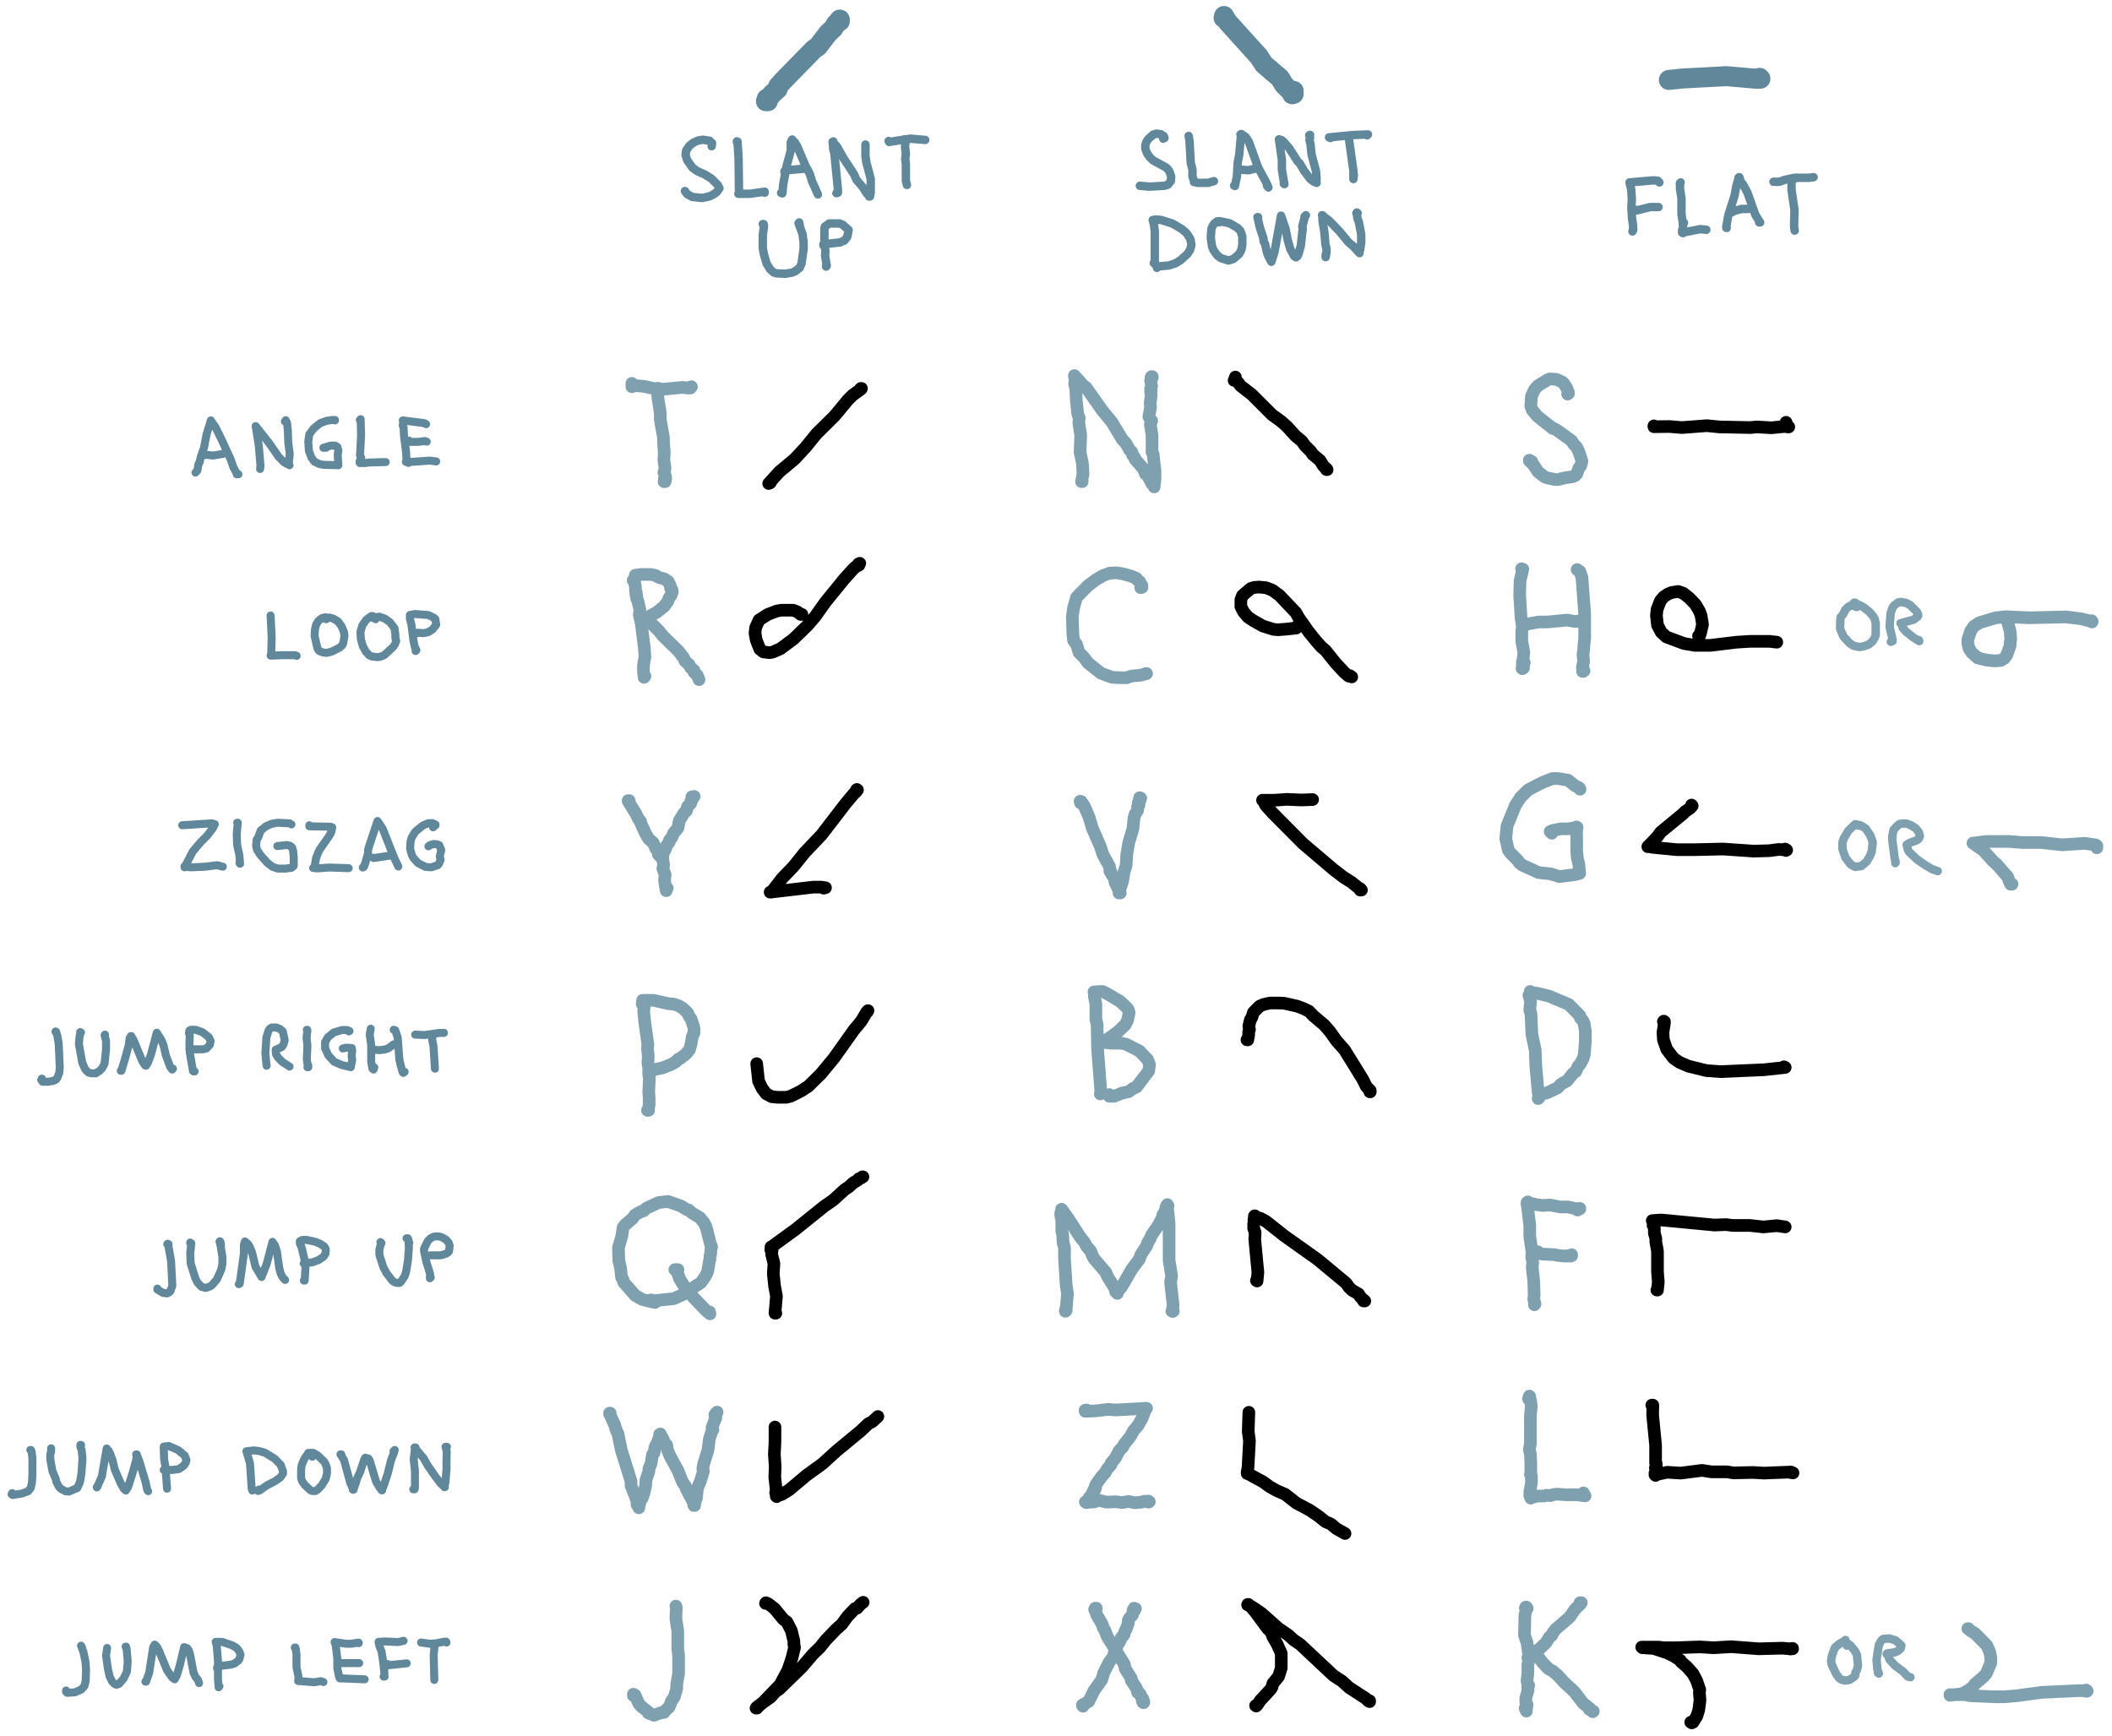
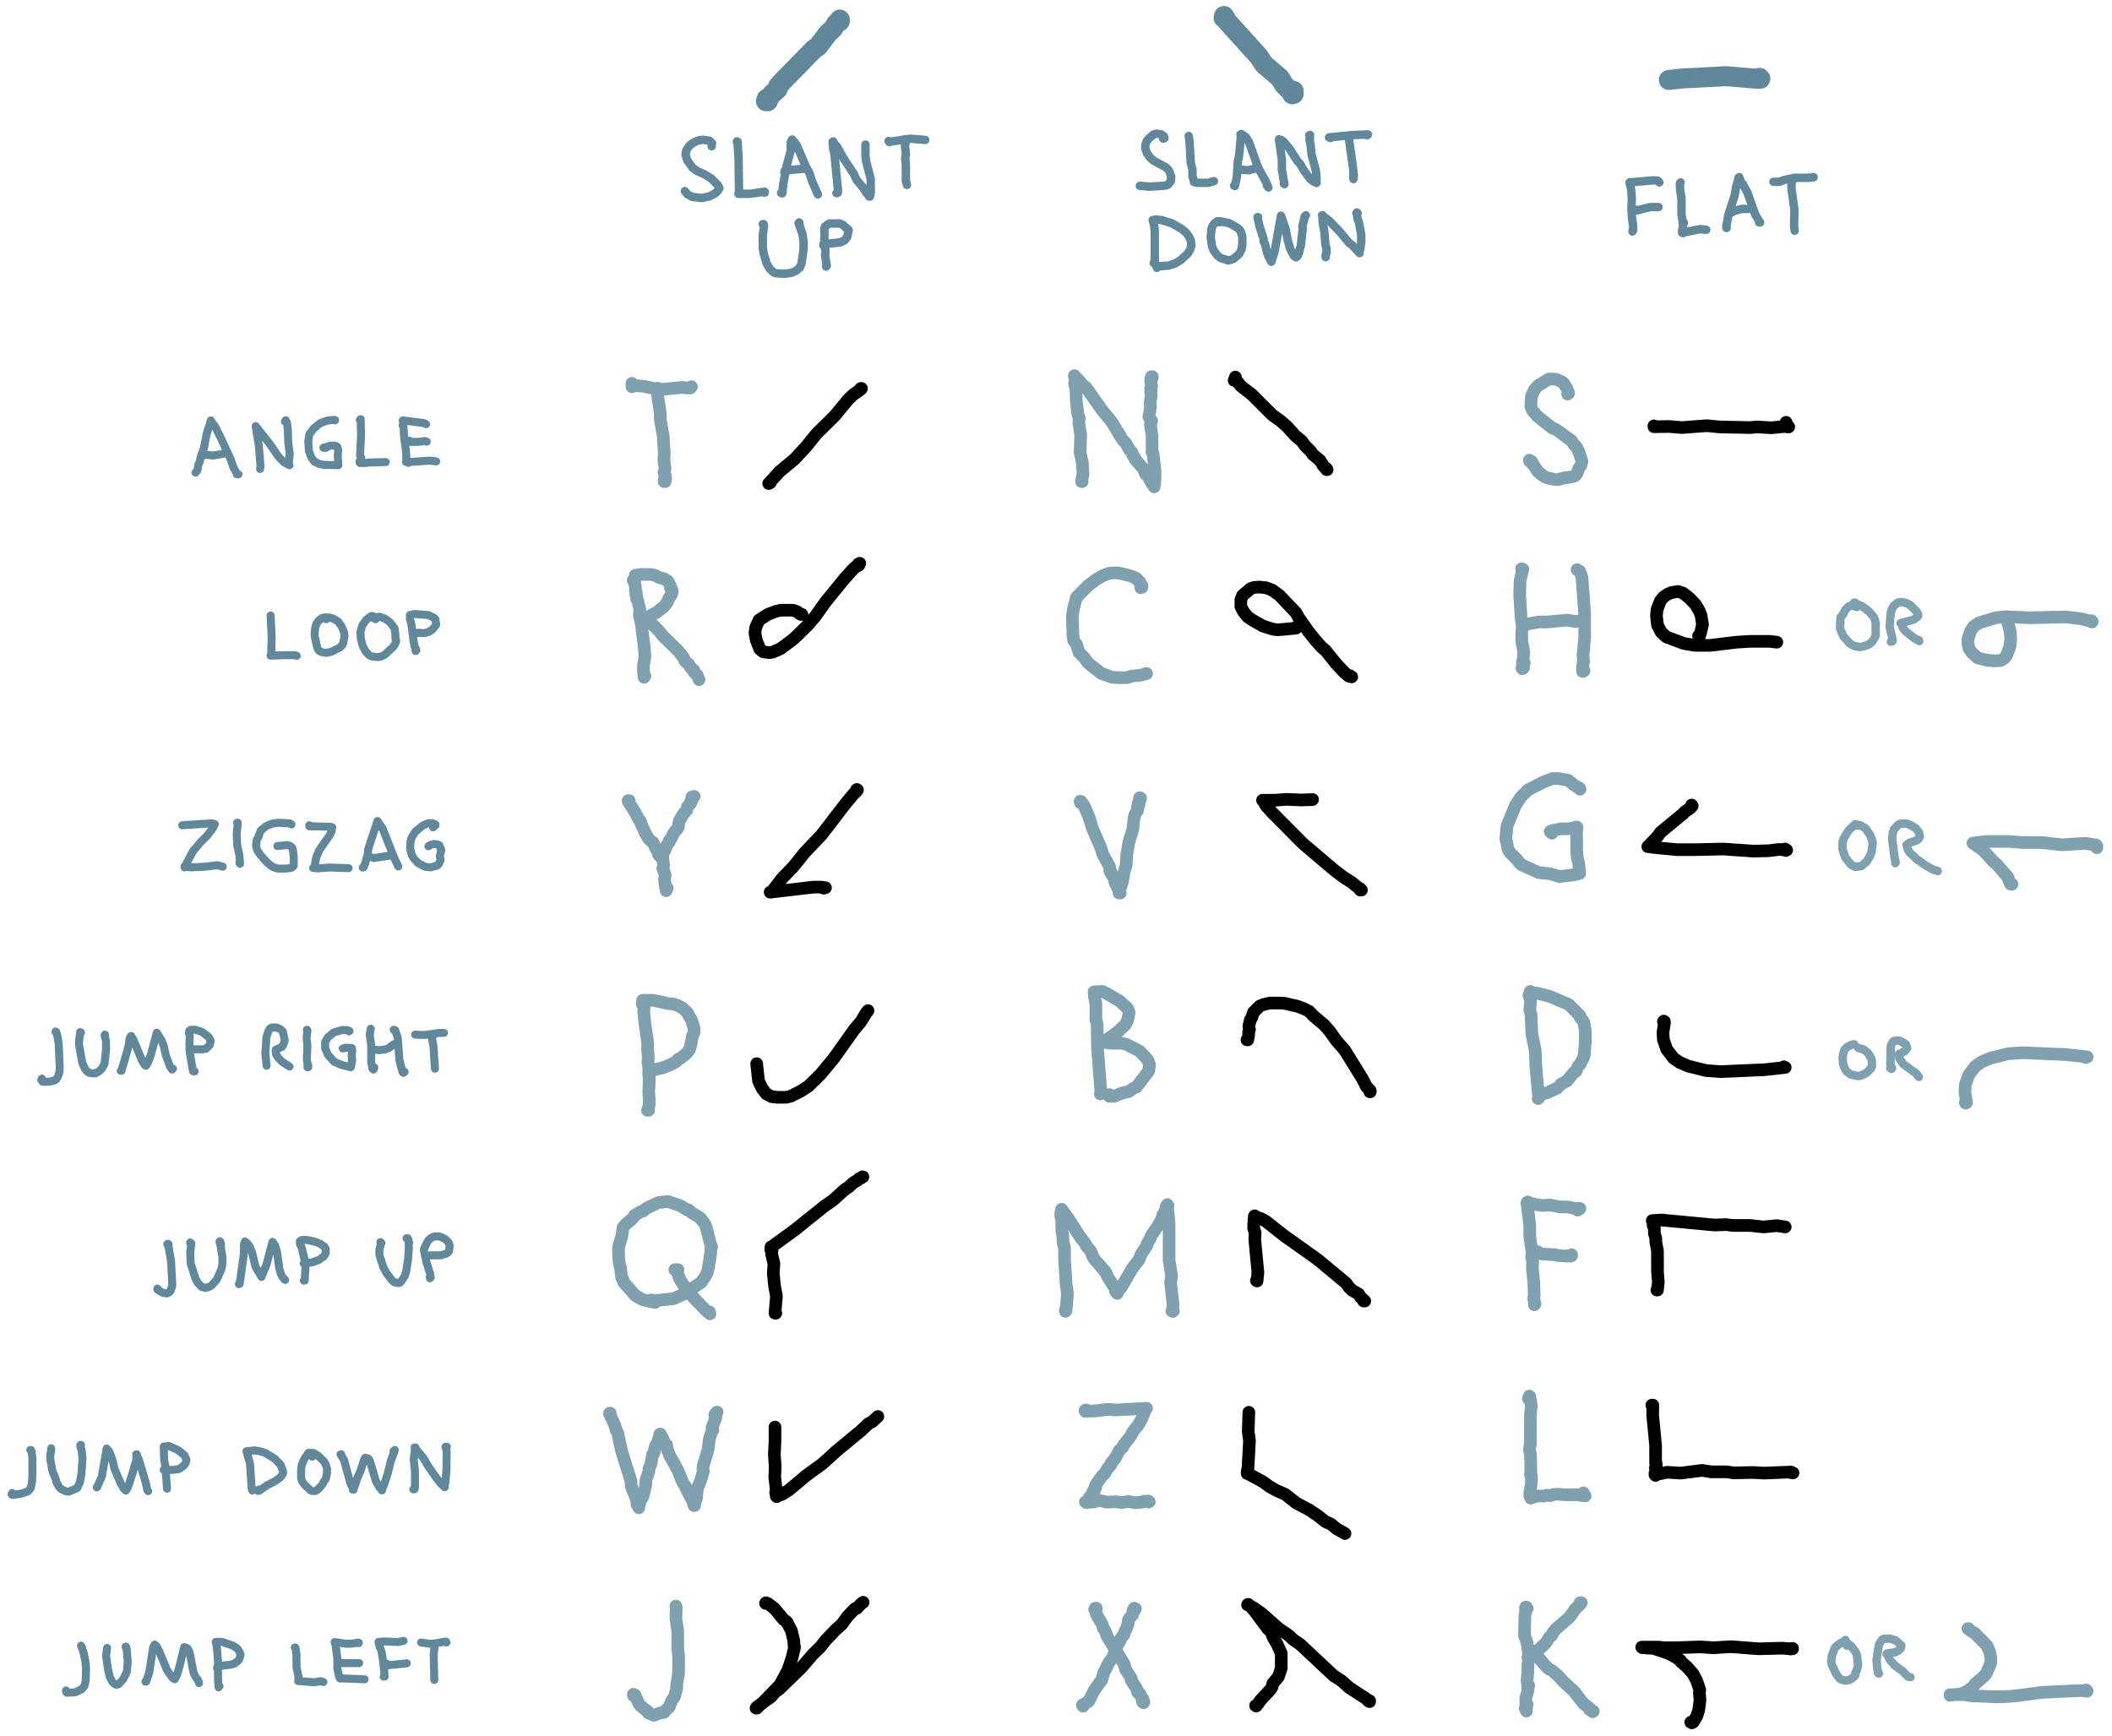
<svg xmlns="http://www.w3.org/2000/svg" id="vector" viewBox="0 0 100.37 82.48">
  <defs>
    <style>
      .cls-1, .cls-2, .cls-3 {
        stroke: #60889a;
      }

      .cls-1, .cls-2, .cls-3, .cls-4, .cls-5, .cls-6 {
        fill: none;
        stroke-linecap: round;
        stroke-linejoin: round;
      }

      .cls-1, .cls-5 {
        stroke-width: .4px;
      }

      .cls-2 {
        stroke-width: .95px;
      }

      .cls-3 {
        stroke-width: .38px;
      }

      .cls-4 {
        stroke: #000;
      }

      .cls-4, .cls-6 {
        stroke-width: .6px;
      }

      .cls-5, .cls-6 {
        stroke: #7fa0af;
      }
    </style>
  </defs>
  <path class="cls-3" d="M19.29,21.95h.03l-.02-.45-.1-.78-.02-.41-.04-.08.03-.25h-.03s1.03.13,1.03.13l.08.05" />
  <path class="cls-3" d="M19.44,20.94l-.03.06h.48s.29-.04.29-.04l.1.03" />
  <path class="cls-3" d="M19.45,21.94l-.04.06.03-.04.99-.07.3.04" />
  <path class="cls-3" d="M9.29,22.46l.09-.1.05-.29.06-.11.06-.28.14-.38.13-.67.2-.65v.02s.21.28.21.28l.29.59.45.98.12.35.11.21.08.11.05.02h-.08" />
  <path class="cls-3" d="M9.71,21.63v-.02s.04,0,.04,0l.38.04.47-.08" />
  <path class="cls-3" d="M17.1,19.96l.04-.04v.07s.02.68.02.68l-.05.98.06.11-.08.16.04.03-.02.06-.02-.03.21.03.25-.03.78-.02" />
  <path class="cls-3" d="M15.92,19.98v-.02s-.14,0-.14,0l-.26.04-.3.11-.31.25-.21.28-.05.34.03.45.12.32.14.19.23.11.2.04.71.02-.03-.5.03-.22-.05-.15-.1-.06h-.23s-.33.1-.33.1h.13" />
  <path class="cls-3" d="M12.36,22.29l.02-.15-.08-.95-.15-.94.64.81.46.66.26.26.25.13-.04-.03.05-.51-.07-.52-.02-.58-.04-.39-.1-.05.04-.06" />
  <path class="cls-3" d="M17.75,29.38l-.03-.1h-.08l-.24.18-.18.26-.09.31.02.34.09.33.14.26.16.18.13.06.27.03.14-.02.19-.08.41-.38.09-.13.06-.16-.04-.14v-.16s-.04-.3-.04-.3l-.22-.29-.24-.17-.25-.09-.26.03.07.09" />
  <path class="cls-3" d="M19.75,30.94v-.05s0,.03,0,.03l.04-.02-.08-.16-.06-.29-.1-.78-.07-.27v-.17s.23-.05.23-.05l.65.05.26.13.07.06.04.27-.17.22-.2.13-.22.05-.29-.02-.02.02" />
  <path class="cls-3" d="M15.5,29.43l.08-.05-.07-.04h-.08s-.14.04-.14.04l-.16.13-.11.18-.05.21-.02.32.13.57.07.13.07.04.1.04.19.03.25-.06.38-.19.13-.12.04-.09.06-.34-.02-.18-.12-.29-.17-.23-.22-.13-.18-.05" />
  <path class="cls-3" d="M12.86,29.25l.05,1.03-.02.78-.03.1.53-.02h.63s.08.03.08.03" />
  <path class="cls-3" d="M14.7,39.22v.05s1.02.02,1.02.02l.07.03-.04.2-.08.17-.48.69-.08.17-.09.23-.07.43-.07.04.2.02.57-.04.92.03" />
  <path class="cls-3" d="M17.31,41.16l-.07.07.05-.03.07-.18.13-.47v-.15s.06-.21.06-.21l.39-1.17.24.35.55,1.39.2.42" />
  <path class="cls-3" d="M17.72,40.76l.04.02.73-.11" />
  <path class="cls-3" d="M20.58,39.32l.12-.13-.02.03h.02s-.04-.05-.04-.05l-.11-.05h-.19s-.26.11-.26.11l-.36.29-.18.29-.05.18-.02.34.08.3.08.15.22.24.35.18.27.02.31-.1.06-.07.08-.19-.04-.16.07-.3-.09-.23-.1-.04-.15-.02-.19.05-.08.06" />
  <path class="cls-3" d="M8.66,39.22l1.41-.09.14.04-.1.2-.26.34-.32.32-.37.44-.39.75v-.05s0,.03,0,.03h.05s.27.02.27.02l.66-.03.58-.07.26.07" />
  <path class="cls-3" d="M11.29,39.13l-.02-.03h.03s-.05.54-.05.54l.02.52.1.45.04.44-.03-.03.02-.09" />
  <path class="cls-3" d="M13.85,39.18l-.08-.05-.57-.03-.29.05-.27.12-.25.2-.12.33-.07.1-.03.3.05.2.16.24.32.36.24.19.26.09h.38l.28-.04.1-.09v-.38s-.03-.34-.03-.34l-.05-.15-.09-.08-.15-.04-.46.05" />
  <path class="cls-3" d="M17.62,48.89l-.05.28.07.49v.8s.06.33.06.33l.05.04.04-.1" />
  <path class="cls-3" d="M17.7,49.88l.32.03.25-.03.19-.06.25-.19" />
  <path class="cls-3" d="M18.71,48.94l.07.02.12.34.08,1.06.04.18.11.41.04.04.06-.05" />
  <path class="cls-3" d="M19.73,49.17l.45.02.7-.1h.22" />
  <path class="cls-3" d="M20.57,49.24l-.04.13.07.34.07,1.08" />
  <path class="cls-3" d="M12.67,50.65l-.06-.59.05-.75.09-.3.08-.13.09-.05h.21s.19.08.19.08l.12.11.09.41-.06.22-.08.11-.29.13.02.22.1.16.2.2.34.22" />
  <path class="cls-3" d="M16.58,49.02l.03-.02-.13-.05h-.22s-.4.12-.4.12l-.28.23-.13.23v.29s.15.33.15.33l.28.31.35.15.44.11.07-.36-.03-.16.03-.29-.05-.1h.03s-.27-.02-.27-.02l-.16.04" />
  <path class="cls-3" d="M14.58,48.94h.02s.01.03.01.03l-.04.36.04.37-.03.64.05.34-.02.04h.02s.02,0,.02,0v-.09" />
  <path class="cls-3" d="M3.81,49.1v-.05s.04.02.04.02h-.02l-.05.19-.03.36.16.89.13.29.08.1.1.08.14.03h.19s.16-.1.16-.1l.13-.12.13-.24.07-.68v-.4s-.07-.27-.07-.27l.02-.03v.03" />
  <path class="cls-3" d="M5.8,50.8l-.03.09h-.03s.04-.05.04-.05l.15-.48.19-.69.04-.33.08-.1h-.02s.12.17.12.17l.42,1.02.13.2.05.02.09-.15.15-.4.27-1.02.23.36.1.27.1.44.21.56.09.12.04-.04" />
  <path class="cls-3" d="M9.25,50.92h-.05s-.03-.02-.03-.02l-.15-.88-.02-.4.02-.39-.04-.13.02-.12.08-.04h.21s.32.11.32.11l.31.24.09.18-.04.19-.16.17-.18.04h-.63" />
  <path class="cls-3" d="M2.64,49.04v-.02s.03.02.03.02l.06.2.06.37.05,1.12-.02.25-.09.23-.07.1-.13.06-.25.04h-.26s-.06-.09-.06-.09l.03-.06" />
  <path class="cls-3" d="M20.01,78.06l.41.06.3-.02.4-.08h.08s.02.04.02.04" />
  <path class="cls-3" d="M20.68,78.16l-.02-.02-.05.51.03,1.19" />
  <path class="cls-3" d="M14.04,78.3h-.03s.04.04.04.04l.04.28v.61s.1.47.1.47l-.02.19.76.06.31-.05.13.04" />
  <path class="cls-3" d="M16.15,79.72l-.04-.05-.08-.39v-.46s-.08-.66-.08-.66l-.05-.12.55.08h.23l.33-.05h.04v.02" />
  <path class="cls-3" d="M16.11,78.98l.03.06h.93" />
  <path class="cls-3" d="M16.19,79.72l-.05.03.02.02h.17s1,.04,1,.04" />
  <path class="cls-3" d="M18.23,79.68h.05s-.03,0-.03,0l.02-.17-.08-.67-.06-.36-.1-.25-.04-.2h.02s.28-.02.28-.02l.63.03.26-.06" />
  <path class="cls-3" d="M18.41,79.08l-.03.09v-.02s.95-.1.95-.1" />
  <path class="cls-3" d="M6.94,79.89l-.03.03h.03l.15-.42.19-1.22.07-.12.1.09.11.21.38.92.24.34.12.09.11-.2.14-.49.18-.75.04-.08v.02s-.02,0-.02,0v-.03s.15.05.15.05l.08.12.05.17.17.88.1.21.11.13.05.15" />
  <path class="cls-3" d="M5.09,78.32l-.05.37.09.63.08.36.12.24.1.1.1.05.12-.04.22-.25.16-.33.04-.49-.05-.58-.03-.12h-.02s.05.11.05.11" />
  <path class="cls-3" d="M10.43,80.14l-.04.05-.03-.37v-.87s-.06-.73-.06-.73l-.05-.19h.3l.5.17.21.13.12.17.05.14-.05.2-.06.09-.18.13-.16.05-.55.07-.11.06v.06" />
  <path class="cls-3" d="M3.9,78.3l-.05-.09.12.32.09.44.03.37-.02.56-.06.23-.14.16-.31.14-.37.02-.05-.05v-.06" />
  <path class="cls-6" d="M29.85,38.05v.02s.05-.02.05-.02l-.05.02.37.6.12.25.1.11v.06s.24.53.24.53l.15.25.21.18.14.3.09.11.02.1.07.03-.03-.02.02.04h-.06s.02-.03.02-.03l.08.1-.03-.03v.04s-.03-.05-.03-.05l.14-.08.12-.13.1-.26.12-.16v-.07s.11-.13.11-.13l.09-.21.21-.25.06-.34.22-.36.13-.13.04-.18.16-.17v-.09s.06-.06.06-.06v-.06s.1-.11.1-.11l-.11.02" />
  <path class="cls-6" d="M31.49,40.42l-.06.1h.07v.36s.04.23.04.23l-.04.16.11.3-.03.27.05.33.05.06.03-.02h-.07s.02.12.02.12v-.19" />
  <path class="cls-4" d="M39.14,42.21l.09-.02-.21-.03h-.36s-2.06.24-2.06.24h.06l.51-.66.54-.56.53-.66.8-.84,1.13-1.47.4-.48.11-.1.07-.09h-.05s.02-.02.02-.02l.02.02h-.03" />
  <path class="cls-6" d="M52.29,51.99l.03-.06-.16-2.09-.02-1.15-.06-.25v-.73s-.07-.34-.07-.34v-.23s-.02,0-.02,0l.31-.02h.1s.17.08.17.08l.66.39.33.31.06.09.04.13-.07.36-.12.23-.35.33-.47.34-.2.11-.07-.02v.06s.43.05.43.05h.49s.22.05.22.05l.63.32.39.41.09.24-.04.3-.58.76-.18.08-.19.14-.32.07-.37.15h-.23v-.08" />
  <path class="cls-6" d="M73.12,52.11l-.02.1.02-.05h.03l-.05-.23-.11-1.25-.03-.77-.16-.76-.04-.94-.06-.22.04-.41-.08-.28.04.03.02-.21v.05s.32.03.32.03l.6.15.92.39.52.53.02.1.13.15.05.11.06.36v.52s-.05.62-.05.62l-.06.19-.14.26-.09.09-.11.25-.11.07-.31.38-.28.15-.18.19-.52.24-.27.03v.04s.01-.02.01-.02" />
  <path class="cls-4" d="M59.26,49.42h.04s-.03,0-.03,0l.03-.03.04-.18v-.16s.04-.12.04-.12l-.03-.16.07-.3.07-.11.08-.25.29-.29.18-.08.31-.07h.45s.23.01.23.01l.62.14.29.11.27.13.22.23.5.42.27.31.32.45.38.43.86,1.39.18.36.18.18v.06s-.02,0-.02,0l-.03-.1" />
  <path class="cls-4" d="M79.07,48.53v.02s.02,0,.02,0h-.04.05v.07s-.07.45-.07.45l.02.34.16.46.32.42.29.2.42.18.85.21.68.05,2.06-.09,1.01-.11h-.06v-.03" />
+   <path class="cls-6" d="M93.42,52.43v-.02s.02,0,.02,0h-.04.05v-.07s-.07-.45-.07-.45l.02-.34.16-.46.32-.42.29-.2.42-.18.85-.21.68-.05,2.06.09,1.01.11h-.06v.03" />
  <path class="cls-3" d="M18.13,59.08l-.05-.05.03.03-.08.34v.24s.19.59.19.59l.15.28.27.35.09.07.13.04h.13s.07-.06.07-.06l.17-.26.07-.21.09-.56.04-.56-.02-.41-.03-.06h-.06.04s.09.21.09.21" />
  <path class="cls-3" d="M20.43,60.65v.1s.04-.04.04-.04l-.03-.02v-.15s-.18-.58-.18-.58l-.11-.51v-.1s.18-.37.18-.37l.12-.12.12-.07.11-.03h.16l.13.03.21.11.14.16.05.13-.03.27-.07.08-.09.05-.23.07h-.51" />
  <path class="cls-3" d="M11.35,61.03l.04-.02.06-.41.14-1.02v-.42s.05-.16.05-.16l.16.14.08.14.1.25.16.67.29.49.24-.61.28-1.06.12.18.09.27.11.79.07.27.11.2.1.1" />
  <path class="cls-3" d="M14.44,60.86h.04l.04-.67-.05-.34-.14-.58-.08-.17v-.11s.1-.06.1-.06h.24s.41.09.41.09l.23.1.18.12.07.12v.08s-.01.14-.01.14l-.09.14-.23.16-.3.11-.42.06" />
  <path class="cls-3" d="M9.04,59.05v.04h.05v.03s-.05.42-.05.42l.02.5.22.7.11.22.19.2.19.05.19-.06.11-.07.19-.22.05-.06.21-.48.05-.25v-.25s0-.09,0-.09l-.07-.41v-.21s-.03-.1-.03-.1h-.04s.02-.02.02-.02l.02.18" />
  <path class="cls-3" d="M7.95,59.13l.02-.02.04.02h-.02s.14.81.14.81l.06,1.16-.09.26-.09.08-.08.03-.19-.03-.26-.15v-.05" />
  <path class="cls-6" d="M30.77,52.77h.05s-.01-.05-.01-.05l.04-.21v-.34s-.02-.26-.02-.26l.03-.65-.03-.19v-.3s-.04-.26-.04-.26l.02-.3-.04-.38.02-.18-.15-1.09-.05-.49.02-.19-.09-.17.02-.17h.03-.03.52s.71.16.71.16l.24.02.22.07.21.12.24.23.07.16.1.14.13.41v.24s-.08.17-.08.17l-.05.32-.08.3-.16.2-.28.22-.1.04-.11.12-.23.13-.4.16-.58.12-.08.06.08.07" />
  <path class="cls-6" d="M31.15,61.84l-.02.06.04-.03-.11.02-.53-.13-.34-.19-.55-.63-.04-.15-.06-.08-.05-.45-.08-.34-.02-.62.16-.55.06-.41.1-.13.36-.31.1-.15.27-.16.14-.04.14-.13.58-.27.45-.05.62.22.25.16.1.02.16.14.38.23.21.26.09.19.2.79.06.15-.04.12v.2s-.04.11-.04.11v.16s-.03.1-.03.1l-.08.48-.11.23-.21.3-.39.25-.1.13-.07.05-.73.33-.96.1-.13-.04h.03" />
  <path class="cls-6" d="M32.22,60.34h-.15s.08.02.08.02l.16.44.28.44.39.45.58.6.18.15-.02-.09" />
  <path class="cls-3" d="M7.94,70.75l-.08-1.05-.06-.34-.02-.61.24-.03.45.2.3.25.09.21-.02.11-.1.16-.24.17-.32.04h-.4" />
  <path class="cls-3" d="M2.43,68.83v.16s-.04.13-.04.13v.23s.1.56.1.56l.16.38.03.14.12.23.1.1.2.11.17.02.4-.17.13-.28.07-.4.05-.72-.04-.41-.06-.14v-.1s.03,0,.03,0v.04" />
  <path class="cls-3" d="M4.6,70.67v.02s.02-.02.02-.02l.22-.5.23-1.33v.03s.1.08.1.08l.05.1.12.32.11.46.28.65.15.27.1.09.1-.15.23-.71.17-.62.02-.24h-.03s.07.11.07.11l.08.21.3,1,.08.37.04.06" />
  <path class="cls-3" d="M19.71,70.74l-.07.04h.06s.02-.07.02-.07v-.8s-.06-.57-.06-.57l.07-.55h.02s-.05,0-.05,0l.43.51.2.35.36.52.26.34.19.17h-.02s.05-.24.05-.24l.05-.63v-.47s.01-.35.01-.35l-.04-.17v-.06s.05,0,.05,0h-.07" />
  <path class="cls-3" d="M14.7,69.09v-.02s-.05-.02-.05-.02h.04s-.11.11-.11.11l-.11.16-.13.3-.03.21v.43s.05.14.05.14l.13.18.27.25.07.03h.16s.1-.06.1-.06l.2-.21.19-.31.06-.26v-.24s-.07-.2-.07-.2l-.07-.12-.29-.28-.21-.13h-.16l.1.18" />
  <path class="cls-3" d="M16.2,69.14l-.02-.02h.04s-.03.01-.03.01l.16.26.3,1.1.15.31h-.03s.06-.09.06-.09l.16-.49.13-.28.19-.58.05-.08v.03s.04-.02.04-.02l.11.03.06.09.3,1,.19.32.1.1h-.02s.11-.26.11-.26l.18-.55.15-.61.14-.37.04-.13-.06.06.02.08" />
  <path class="cls-3" d="M11.99,70.79v.05s-.03-.1-.03-.1l-.08-1.19-.17-.58.37-.04.22.03.29.08.47.29.28.29.11.3v.11s-.12.18-.12.18l-.27.19-.37.19-.33.23-.09.04-.02-.02h.05s-.02-.02-.02-.02l.02-.03" />
  <path class="cls-3" d="M1.44,68.91h.03s.03.07.03.07l.04.3v.8s-.02.37-.02.37l-.06.27-.12.15-.29.11-.45.07-.05-.03.03-.06" />
  <path class="cls-6" d="M28.99,67.17l-.02.03v-.04s.03,0,.03,0v.09s.21.47.21.47l.08.27.07.12.17.82.46,1.47v.21s.22.55.22.55l.1.33-.03-.02.02.02h-.03s.09.17.09.17v-.08h-.04.03l.04-.07.04-.18.1-.15.07-.22.08-.33.02-.3.14-.41v-.12s.1-.24.1-.24l.07-.43.07-.08.05-.28.12-.23.13-.39-.03.02h.02s.12.17.12.17l.09.24.1.09.04.23.1.26.39.71.23.57.14.2.04.13.33.63.03.15h.03s-.04-.02-.04-.02h.03s.04-.19.04-.19l.06-.14.04-.46.15-.36.14-.46-.03-.11.03-.19.22-.72.06-.51.13-.4.04-.03-.04-.12.18-.47-.03.02h.03s-.04.01-.04.01l.1-.29-.05.04h.03s-.09.09-.09.09" />
  <path class="cls-6" d="M32.12,76.33l.02.07-.02.52.09.6v.85s.04.31.04.31v.85s-.09.52-.09.52v.2s-.11.39-.11.39l-.14.21-.11.28-.21.19-.03.06-.19.03-.29.11-.27-.11v-.05s-.35-.27-.35-.27l-.11-.14-.15-.34-.1-.09v.06s.08-.02.08-.02" />
  <path class="cls-4" d="M35.96,50.55l.09.83.17.35.19.25.26.14.29.03h.4s.21-.05.21-.05l.5-.25.35-.23.58-.57.63-.76.96-1.35.34-.41.25-.42.07-.08-.03.05" />
  <path class="cls-4" d="M36.83,67.82v.71s-.03.59-.03.59l.04.58-.02.5.07.63-.03.11.07.17-.02.02-.02-.02.27-.09.34-.21.82-.69.76-.55.67-.61,1.15-.95.37-.35.18-.09.27-.25" />
  <path class="cls-4" d="M36.4,76.2v-.03s.01.03.01.03h-.03s.13.02.13.02l.3.23.41.5.18.14.21.41.12.5v.16s.03.13.03.13l-.12.5-.19.57-.38.71-.84.87-.25.18-.05.06.04-.02v.02s-.03-.02-.03-.02l.02.02.23-.22.43-.3.23-.26.18-.12,1.07-1.04.54-.63.34-.33.26-.33.49-.51.28-.25.26-.36.36-.38.1-.02.18-.2.11-.08" />
  <path class="cls-4" d="M36.87,62.41h-.04s.07-.81.07-.81l-.09-.48-.06-.6.03-.47-.11-.45.02-.16-.06-.05h.03v-.13s-.02,0-.02,0h.03v.02s-.03,0-.03,0l.09-.07,1.06-.77,1.38-1.11.43-.3.54-.49.21-.14.19-.18.22-.13.06-.07.1-.03.06-.06h.03-.03" />
  <path class="cls-2" d="M36.44,4.69l-.04.12h.09s-.05-.01-.05-.01l.25-.33.27-.24.02-.13.23-.26,1.46-1.49.21-.15.48-.63.24-.22.13-.22.12-.08v-.05s.06-.07.06-.07v.08" />
  <path class="cls-1" d="M42.26,6.75l-.03-.05.02.03h.1s.91-.14.91-.14l.71.06" />
  <path class="cls-1" d="M43,6.62l.05.05-.04.29.04.35-.03.25.03.23v.8s.05.2.05.2" />
  <path class="cls-1" d="M35.02,6.75v-.03s.03.01.03.01l.05.79.02,1.64v.05h-.03.55s.7-.1.7-.1v.05" />
  <path class="cls-1" d="M37.12,9.17l.06.02.04-.42.16-.87.2-.74v-.39s.07-.14.07-.14l-.02.02.14.11.12.2.39.92.19.35.12.38.28.63" />
  <path class="cls-1" d="M37.28,8.18v-.04s.23-.06.23-.06l.69-.06" />
  <path class="cls-1" d="M39.75,9.18l.07-.02v-.16s-.17-1.74-.17-1.74l-.05-.16-.03-.36.03-.02-.02.03.2.22.32.57.48.73.12.27.32.38.17.27.15.15h-.04l.05-.03.03-.14v-.67s-.21-.79-.21-.79l-.04-.28v-.56" />
  <path class="cls-1" d="M33.82,6.95l.02-.15-.12-.11-.32-.05-.23.04-.22.1-.19.15-.15.22-.03.21.08.26.25.35.22.16.34.15.33.2.32.32.07.15-.12.17-.13.1-.22.11-.35.08-.47-.05-.24-.13-.11-.15" />
  <path class="cls-1" d="M39.26,12.62v.05s.03-.04.03-.04l-.08-.49.02-.19-.05-.38v-.72s.02-.08.02-.08l.21-.15h.5s.14.06.14.06l.28.25-.06.32-.14.18-.2.09-.8.09v.05" />
  <path class="cls-1" d="M36.28,10.7l-.03-.05h.04s.02.07.02.07l-.06.47v.59s.05.29.05.29l.13.45.17.28.17.15.13.04.42.02.31-.05.18-.08.2-.16.08-.19.1-.7v-.31s-.05-.39-.05-.39l-.19-.52.03-.04.03.14" />
  <path class="cls-2" d="M79.31,3.8l.65-.07,2.08-.11,1.4.12h.22-.04v-.04s-.03.04-.03.04" />
  <path class="cls-1" d="M82.06,10.83h-.02.02l-.02-.05.09-.53.3-.94.08-.44.09-.32.05-.08-.03-.03.04-.02.08.25.08.07.22.4.38,1.07.2.32-.02.04h.05-.05" />
  <path class="cls-1" d="M82.29,10.1v-.06s.07.02.07.02l.06-.04.35-.09h.32" />
  <path class="cls-1" d="M84.28,8.64h.28s.25-.09.25-.09l.46-.1h.7l.22-.03" />
  <path class="cls-1" d="M85.32,8.47l-.18.11v.43s.14.97.14.97l-.02.77.03.21" />
  <path class="cls-1" d="M77.62,10.91l-.04.09.03-.05v-.24s-.05-.34-.05-.34l-.03-.48.02-.44-.03-.45-.08-.33,1.14-.1.21.02.07.08" />
  <path class="cls-1" d="M77.76,9.97l-.02.03h.05s.64-.16.64-.16h.34s.05,0,.05,0" />
  <path class="cls-1" d="M79.83,8.73l.04-.06-.03.03v.28s.07.44.07.44v.76s.06.39.06.39l.06.02h-.06s.04,0,.04,0h-.04s.02.26.02.26l-.05.08v.1s.05.05.05.05l-.02-.04-.03.02.86-.17.29.03" />
  <path class="cls-2" d="M58.15.85l.02-.09.16.27,1.49,1.65.25.38.75.64.21.34.42.41-.04.03.07-.02-.04-.02.04-.12" />
  <path class="cls-1" d="M58.69,8.84l-.04-.02h.04s.09-.41.09-.41l.04-.69.07-.35.09-.98h-.03s.04-.02.04-.02l.21.14.15.23.44,1.22.37.68.12.27-.07-.09" />
  <path class="cls-1" d="M58.93,8.04l-.02.02.42.03.46-.11" />
  <path class="cls-1" d="M61.04,8.75l-.03-.02.02-.02-.11-.65v-.46s-.14-.98-.14-.98l.13.04.11.09.26.31.38.6.12.12.19.33.29.39.17.13.14.06-.03-.02.03-.16-.03-.38-.21-.79-.05-.49-.05-.2.03-.09-.04-.13.04-.02" />
  <path class="cls-1" d="M63.23,6.56l-.07-.03,1.11-.11.7-.03h.04l-.04.04" />
  <path class="cls-1" d="M64.11,6.52v.1s.21,1.51.21,1.51v.38s.02-.21.02-.21" />
  <path class="cls-1" d="M56.49,6.46l.04.25.06,1.04.08.3v.35s.1.25.1.25h-.03s.19.04.19.04h.48l.28-.08" />
  <path class="cls-1" d="M55.28,6.59l.06-.03-.03-.09-.14-.09-.21-.03-.16.05-.22.2-.1.14-.05.16v.17s.09.23.09.23l.13.18.16.15.59.32.11.1.07.11.08.24-.02.21-.14.17-.17.05-.7.04-.46-.04" />
  <path class="cls-1" d="M57.84,10.56v-.04s.03.02.03.02l-.14.06-.1.13-.06.15-.03.42.06.41.07.18.19.26.17.12.35.11.23-.07.26-.22.07-.1.07-.17.03-.21v-.37s-.06-.19-.06-.19l-.04-.09-.13-.13-.38-.22-.47-.1-.04.02.04.03" />
  <path class="cls-1" d="M59.79,10.32h-.03l.11.48.18.55v.12s.07.12.07.12l.08.37.07.2.15.28.15-.47.31-1.72.22.65.1.52.12.42.18.33.09.06.07-.05.05-.11.11-.39.09-.82-.02-.1.13-.49.04-.04-.06.06-.05.27" />
  <path class="cls-1" d="M63,12.1v.12s.04-.24.04-.24v-.17s-.05-.18-.05-.18l-.05-.59-.09-.54v-.27s-.02,0-.02,0l.35.27.48.5.44.53.18.14.33.36-.03-.03.06-.14.05-.33v-.39s-.11-.58-.11-.58l-.07-.18-.03-.28.04.03h-.06" />
  <path class="cls-1" d="M54.83,12.5l.04.04v-.02s-.03-.03-.03-.03l.04-.03v-1.46s-.04-.33-.04-.33l-.06-.21.15-.03.27.03.51.16.46.27.21.18.13.19.07.12.04.27-.06.22-.13.2-.32.29-.24.15-.33.11-.5.04-.06.02v.05" />
  <path class="cls-6" d="M51.35,38.16l-.02-.08.02.03.03-.02.14.2.23.53.17.56.36.82.14.42.31.56.02.23.05.03.03.11.12.17.04.22.11.21.1.27-.02.02h.06s-.05-.03-.05-.03v-.04s.16-.49.16-.49l.07-.44.1-.32.03-.52.09-.54.2-.67.05-.5.05-.19.12-.18v-.18s.07-.08.07-.08v-.12s-.03,0-.03,0l.04-.12.05-.05v.04s-.03-.1-.03-.1l.05.02-.03.02" />
  <path class="cls-6" d="M75.09,37.51l-.03-.06-.21-.11-.33-.26-.48-.08h-.26s-.46.18-.46.18l-.7.36-.35.35-.25.38-.4.98-.06.6.12.55.1.14.37.37.04.08.14.12.79.36.57.06.41.13.74-.09.09-.06.02.03.12-.03h-.05s.05-.01.05-.01v-.03s-.04-.42-.04-.42l-.07-.27-.03-.36v-.68s-.01-.18-.01-.18l.03-.24-.03-.02v.02s-.37.07-.37.07h-.37s-.4.08-.4.08l-.09.07-.02-.02.08.08" />
  <path class="cls-4" d="M62.38,38l-.53.02-.7-.03-.56.04h-.59.06l.03.13.08.14.31.34,1.44,1.45,1.46,1.24.47.36.38.24.46.37h-.05s.06,0,.06,0l-.06-.07" />
  <path class="cls-4" d="M80.39,38.26l.03.04-.1.11-.25.17-.08.09-1.07.88-.17.23-.44.46.05-.04-.04.02.22.05,1.14.11h.91s1.29-.03,1.29-.03l1.46.1.74-.02.45-.06.37.02-.03.03v-.02s.04,0,.04,0l-.08-.05" />
  <path class="cls-5" d="M88.37,39.22l-.2-.05-.32.3-.22.36-.07.21v.31s.14.41.14.41l.25.32.21.12.29-.04.25-.2.16-.26.09-.23.05-.44-.11-.32-.22-.33-.24-.15-.22-.05.11.06" />
  <path class="cls-5" d="M90.07,41.02l.02-.03-.05-.21-.11-.85v-.2s.06-.29.06-.29l.18-.2.11-.08.13-.02h.19s.21.08.21.08l.23.14.15.19.05.2-.06.12-.1.07-.31.11-.16.1.06.23.06.11.37.35.4.28.33.19.26.09" />
  <path class="cls-6" d="M95.62,42.02h-.07v-.05s-.04-.03-.04-.03l-.1-.27-.51-.58-.2-.18-.43-.48-.51-.36.66-.08h1.05l.62.05h.92s.99.11.99.11l1.09-.07.52.08h-.03s.07.04.07.04v.09" />
  <path class="cls-6" d="M72.92,61.95v.06s0-.04,0-.04h.03l-.06-.23.02-.2-.02-.64-.07-.64.02-.3-.05-.22.02-.23-.11-.76v-.52s-.11-.9-.11-.9l.02-.09-.04-.03v.02s0-.08,0-.08l.04-.03-.03.03.42.1.31.04.36-.02.47.09h.38s.38.09.38.09l.16-.02.02.02-.02-.02h.02s-.11.08-.11.08" />
  <path class="cls-6" d="M73.08,59.49v.05s.02-.02.02-.02v.03s.18.05.18.05l.63.03.08.03.43.04.07-.02.15.02.05-.02v-.05" />
  <path class="cls-6" d="M72.64,66.48l.04-.13.02.02-.02.05.07.19.02.24-.04.45v1.31s-.05.28-.05.28l.05.22.02.43v.51s-.02.02-.02.02l.05.07v.32s-.08.48-.08.48l.05.03h-.02s-.03.11-.03.11l.05.12v-.06s.04.03.04.03l.27-.07h.32l.12-.04.18.02.14-.05.22-.02.36.03h.13s.02,0,.02,0h.39l.29.04.08-.02.02.03-.04-.03-.04-.11" />
  <path class="cls-4" d="M78.77,61.31h-.03l.03-.02.04-.37-.04-.48v-.98s-.08-.44-.08-.44v-.17s-.07-.24-.07-.24v-.27s-.06-.1-.06-.1h.03l-.02-.23h-.05s.43-.03.43-.03l2.52.24.56-.02.32.04h.81s.64.07.64.07l.64-.06.4.06" />
  <path class="cls-4" d="M78.5,66.78h.05s-.01.47-.01.47l.14,1.44v.85s.03.02.03.02v.17s-.04.03-.04.03l.03.08-.02.17h.02s-.05,0-.05,0h.03s0,.11,0,.11l.02-.04-.02.03-.03-.02.58-.12.64.04,1.02-.13.44.07h.74s.31.05.31.05l.92-.02.53.03,1.26-.05h.03s-.04,0-.04,0v.02s.13.02.13.02" />
  <path class="cls-6" d="M50.63,62.29v.03s.04-.04.04-.04h-.04s.05-.18.05-.18l.05-.63-.06-.38-.08-1.26v-.54s-.07-.23-.07-.23l-.02-.42-.04-.12v-.52s-.05-.23-.05-.23v-.12s.04-.04.04-.04v-.14s.34.47.34.47l.53.83.23.29.08.16.21.25.08.22.09.15.55.64.07.18.35.56.04.17.08.02v.06s-.03-.05-.03-.05l.22-.24.51-.88.34-.45.08-.22.28-.43.02-.1.15-.25.05-.14.35-.51.16-.32.04-.16.08-.09.08-.31.05-.07v.07s.03-.02.03-.02l-.03.07.08.77v1.76s.12.74.12.74l-.05.3.12,1.08-.04.29.02.02v-.05s.03,0,.03,0v.03h-.07" />
  <path class="cls-6" d="M51.6,67.02h-.03s0,.05,0,.05l.06-.03v-.03s0,.06,0,.06l.46-.02.57-.07.36.03,1.47-.08h-.06s.03.03.03.03l.02-.02-.04.03-.15.41-.21.37-.2.23-.17.3-.3.38-.05.11-.17.17-.18.35-.21.25v.07s-.18.2-.18.2l-.11.2-.13.13-.27.37-.06.13.02.06-.03.09-.07.04-.13.28-.07.1v-.05s.02.03.02.03l-.15.17v.04s-.02.01-.02.01h.04l-.02-.03h.03s-.09,0-.09,0l.06.02.36-.02.22-.08.36.09.45-.02.27.04.35-.05.28.06.32-.03.12-.04.16.02h.09s-.04-.03-.04-.03v.02s-.02,0-.02,0l.02.03-.07-.05" />
  <path class="cls-4" d="M59.71,60.86l.03.02.04-.41-.15-1.58.02-.31-.07-.2v-.24s.03-.09.03-.09v-.11s-.02.03-.02.03l.04-.19.03.02h-.05s.03,0,.03,0l-.02.02.3.09.25.14.86.68,1.59,1.13,1.35,1.12.15.21.15.14.3.17.08.14.21.19h-.06" />
  <path class="cls-6" d="M51.44,81.03l.02.05.03-.03-.02.04-.03-.04.02-.03.28-.16.25-.51.37-.52.1-.34.25-.49.23-.31v-.1s.18-.43.18-.43l.11-.17.06-.16.13-.15.04-.16.05-.07.11-.3v-.14s.06-.11.06-.11l.14-.15.02-.16.07-.04-.03-.02.04-.06-.02-.04v.03s.06-.01.06-.01h-.06l-.05.07" />
  <path class="cls-6" d="M52.1,76.46v-.03s-.05,0-.05,0l-.03.06h.06-.04s.08.26.08.26l.26.44.05.18.08.11.1.28.82,1.33.05.23.28.44v.1s.24.36.24.36l.05.12v.05s.04.02.04.02l-.02.03.09.04.04.06.11.31.04.04v.03s-.03-.01-.03-.01v-.04s-.03-.02-.03-.02l.07.05v-.03s-.03.04-.03.04l-.02-.02v-.16" />
  <path class="cls-4" d="M59.35,67.12l-.03.92.06.43-.07,1.28-.04.21v.07s.05-.01.05-.01h-.04s.77.42.77.42l.28.21.32.18.43.19.52.41.64.34.4.27.35.28.26.11.26.22.41.23" />
  <path class="cls-6" d="M72.58,76.44l-.04-.06h-.03s.02.04.02.04h-.04s.06,0,.06,0l-.08.35-.02.87v.08s.12.35.12.35l.1.69-.06.37v.38s-.04.37-.04.37l.04.19.04.03-.05.08.02.14-.11.39v.19s.06.1.06.1l-.05.18h-.04l.06.14v-.11s.03-.15.03-.15" />
  <path class="cls-6" d="M72.61,78.79l.02.02v-.03s.07-.02.07-.02l.05-.09.41-.3.32-.31.15-.25.12-.09.04-.11.15-.19.66-.57.26-.38.26-.25.03-.05h-.06s-.01.09-.01.09" />
  <path class="cls-6" d="M72.88,78.61l.04-.14-.02.09.13.1.31.39.25.26.19.1.25.21.31.34.47.43.43.56.32.25.02.06-.05-.02h.04s.12.11.12.11l.03-.02" />
  <path class="cls-4" d="M80.35,81.85l.05.03.06-.03.18-.29.09-.29.06-.46-.03-.38.02-.12-.15-.44-.17-.32-.29-.33-.28-.24-.03-.07-.33-.21-.31-.15-.64-.21-.36-.02-.2-.04h.03v.03s.02-.03.02-.03h.75s.27.03.27.03h.57s1.12-.04,1.12-.04l.66.04.83-.05,1.31.1,1.12-.03.35.03.14-.02v.02s0-.02,0-.02l-.1.03" />
  <path class="cls-5" d="M89.25,79.51l.04.03-.07-.2-.04-.45.11-.72.12-.21.09-.07.3-.02.29.09.27.24-.03.14-.14.13-.15.06-.36.05-.02.03.05.02.09.24.26.29.37.27.24.25.12.03" />
  <path class="cls-5" d="M87.65,77.99l.05-.05v.06s-.1.02-.1.02l-.19.11-.17.14-.05.06-.13.36-.04.26.03.16.21.44.15.21.11.07.17.04.2-.03.2-.13.07-.07.02-.16.06-.09.06-.24-.05-.5-.1-.19-.2-.25-.14-.1-.11-.03.11.03-.07.02.03.08" />
  <path class="cls-6" d="M93.52,77.4h.03s.09.1.09.1l.22.13.56.57.14.31.05.28v.24s-.21.5-.21.5l-.13.15-.42.36-.09.13-.21.16-.29.16-.59.08v-.03s.04,0,.04,0h-.02s.69,0,.69,0l.25.05,1.13.05h.48l.61-.05,1.19-.16,1.72-.08h.35l.05.02h-.07s.08.01.08.01v-.04s0,.03,0,.03h-.05.07l-.05-.05" />
  <path class="cls-4" d="M59.67,81.06l.03.02.07-.08.12-.18.49-.53.07-.11.04-.17.27-.33.13-.4v-.7s-.2-.45-.2-.45l-.2-.34-.08-.23-.16-.15-.64-.86-.2-.23-.12-.05.04-.02h-.03s.27.16.27.16l.39.27.8.71.47.32.25.23.31.21,1.59,1.49.39.25.34.31.8.52.13.13.05.02v-.04" />
  <path class="cls-6" d="M30.03,18.22v.16s.06-.04.06-.04l-.03-.03.02.04.03-.03.49.04.5.11.39.03.95-.09.2.03h.17s0-.04,0-.04v.03s-.02-.03-.02-.03l.07-.02" />
  <path class="cls-6" d="M31.27,18.45l.02.06h-.04s0,.2,0,.2l.02.22.11.7v.31s.15.85.15.85v.18s.04.55.04.55l-.02.35.05.34v.13s-.05.11-.05.11l.03.02.04.26h.02l-.02-.02v.02s-.04,0-.04,0l-.02.16h.05s.01-.06.01-.06v-.22" />
  <path class="cls-6" d="M30.61,32.19l.04-.06-.05-.06-.02-.11v-.34s.07-.41.07-.41l-.03-.43-.15-1.18-.09-.38.03-.24-.1-.43-.05-.09v-.13s-.04-.07-.04-.07l.02-.1-.04-.06v-.18s-.04-.25-.04-.25l-.07-.09.02-.03.04.03.08-.17v-.07s-.04,0-.04,0l.26-.04h.49s.21.05.21.05l.18.1.24.06.18.12.1.19.02.14.06.06.02.12-.05.09v.05s-.11.15-.11.15l-.06.16-.17.23-.35.28-.28.15-.16.14.02-.02h-.02.03s.12.22.12.22l.4.4.18.23.73.71.26.33.06.15.2.18.07.14.16.13v.08s.16.16.16.16l.08.2" />
  <path class="cls-4" d="M36.63,22.91l-.1.07.07-.03h-.04l.48-.53.72-.6.53-.57.52-.64.85-.84.64-.77.22-.22.35-.25.06-.05h-.04s.05-.02.05-.02h-.03" />
  <path class="cls-4" d="M38.11,29.2h-.06l-.15-.12-.21-.08h-.56l-.22.04-.42.16-.42.27-.16.36-.03.26.06.33.17.43.16.13.3.04.16-.03.36-.16.62-.46.66-.64.37-.43.49-.69.88-1.08.43-.48.13-.12.15-.07-.02-.02.06-.07-.06.03" />
  <path class="cls-6" d="M74.5,18.73l.04-.03v-.04s-.07-.19-.07-.19l-.14-.23-.08-.08-.28-.13-.32-.02-.07.02-.49.3-.16.18-.15.32-.03.48.07.18.24.29.73.58.09.02.15.09.66.48.09.15.14.14.11.22.15.46-.06.22-.09.11-.09.26-.09.1-.13.05-.36.05-.31.08h-.15s-.34-.07-.34-.07l-.16-.06-.31-.24-.2-.31-.09-.09v-.08s-.12-.07-.12-.07v.03" />
  <path class="cls-6" d="M72.34,29.7v-.08s.03-.02.03-.02v.05s.15.02.15.02l.6-.11h.41s.96-.09.96-.09l.31.06h.26s.06-.03.06-.03h-.06" />
  <path class="cls-6" d="M72.36,27.07l-.05-.04.06.02-.13.55-.02.68.07,1.12.07.36-.04.23v.48s.1.54.1.54l-.04.35.03.14h.03s-.04.09-.04.09v.16s-.05.03-.05.03l-.02-.02.02-.03v-.28" />
  <path class="cls-6" d="M74.95,27.07l.13.09.1.28.13,1.74v1.16s-.04.34-.04.34v.14s-.04.3-.04.3l.03.31-.06.3.05.07-.02.11.05-.03h-.04l-.03.03h.03s-.01-.03-.01-.03" />
  <path class="cls-4" d="M78.6,20.24v.04s.73-.01.73-.01l.6.05,1.19-.09.59.06,1.48.03.29-.03.71.04.49-.05.29-.02.03.03h-.05s.06,0,.06,0h-.04l-.09-.22" />
  <path class="cls-6" d="M51.4,22.87l.03.02h-.03s.03,0,.03,0l-.02-.05.06-.32-.03-.51-.11-.51.03-.82-.09-.57.02-.25-.07-.17-.07-.67-.02-.53-.06-.24.04-.34-.05-.06v.05s.03,0,.03,0l.11.1.28.32.13.09.77,1.09.46.56.5.83.17.18.17.31.11.1.04.15.09.11.02.08.39.45.11.26.09.06.22.41.1.09v.05s.04-.37.04-.37v-.4s-.09-.79-.09-.79l-.05-.09v-.17s0-.62,0-.62l-.08-.52.06-.19-.07-.06-.06-.13.08-.47-.02-.16.05-.41-.03-.14.03-.06-.03-.09.05-.12-.05-.26.02.02.02-.21h.04v.05s-.06,0-.06,0l.04.03-.03.03" />
  <path class="cls-6" d="M54.21,27.93l.06-.02v-.08s-.07-.08-.07-.08l-.03-.1-.12-.09-.04-.07-.22-.1-.44-.12-.29-.05-.33.02-.3.11-.33.19-.4.3-.54.55-.14.51-.06.42.03.85.03.27.14.18.12.39.23.23.2.27.62.49.52.19.41.02h.28l.23-.08.44-.04.28-.08h-.04" />
  <path class="cls-4" d="M58.71,17.92l-.06.16.03-.06.17.17.11.15.53.41.97.97.43.31.28.25.39.43.31.26.14.2.29.29.09.14.34.28.16.26.18.18h-.03s.02-.02.02-.02l-.05-.05" />
  <path class="cls-4" d="M61.6,29.8v.05s-.48.05-.48.05l-.39.03-.21-.02-.51-.16-.46-.26-.24-.16-.21-.25-.13-.25v-.33s.08-.2.08-.2l.39-.33.15-.05.23-.02.34.03.31.12.34.25.78.82.12.22.47.67.37.46.25.28.19.16.49.61.41.44.2.17.15.04-.09-.06" />
  <path class="cls-5" d="M88.09,28.8l-.05-.08.02.02-.21.09-.14.13-.13.25-.11.13-.02.35v.19s.15.36.15.36l.3.33.21.13.28.05.2-.04.2-.07.18-.14.1-.15.07-.15v-.15s0-.43,0-.43l-.05-.21-.07-.12-.19-.22-.3-.23-.41-.2h.04s-.02.07-.02.07l.09.14" />
  <path class="cls-5" d="M89.91,30.46l-.05.04.08-.03v-.09s-.14-.59-.14-.59l.05-.65.09-.26.08-.11.19-.14.15-.02.24.05.19.11.29.29.06.1.02.09-.02.05-.2.15-.62.17h.05s.05.21.05.21l.15.18.35.28.29.18-.02-.05" />
  <path class="cls-6" d="M95.3,29.38h.03s.1.24.1.24l.1.39.03.37-.03.16v.14s-.16.45-.16.45l-.12.16-.17.1-.3.02-.37-.04-.42-.1-.28-.25-.13-.19-.06-.24v-.2s.13-.4.13-.4l.16-.23.27-.17.77-.23.47-.05,1.11.05,1.75-.04.73.09.52.13h-.05l.04.02-.02-.06" />
  <path class="cls-4" d="M80.72,30.22h.05s.04-.11.04-.11l.1-.43-.07-.43-.08-.21-.19-.32-.3-.31-.28-.22-.24-.08-.31.05-.19.08-.19.13-.15.18-.16.41-.03.3.05.45.18.34.24.22.83.31.51.09h.76l1.24-.15.65-.04h.91s.35.04.35.04" />
+   <path class="cls-5" d="M88.12,49.63l-.13.02-.22.12-.11.11-.06.19-.03.18.02.32.11.27.09.11.15.11.28.07h.19s.28-.13.28-.13l.23-.23.04-.11v-.24s-.04-.14-.04-.14l-.08-.13-.09-.13-.19-.15-.25-.07" />
+   <path class="cls-5" d="M89.92,50.76l-.03.04-.06-.04.03-.04-.02-.14.02-.89.11-.19.05-.03.12-.02.16.02.27.16.07.18-.14.16-.26.13.03.21.19.27.61.44.12.16" />
</svg>
